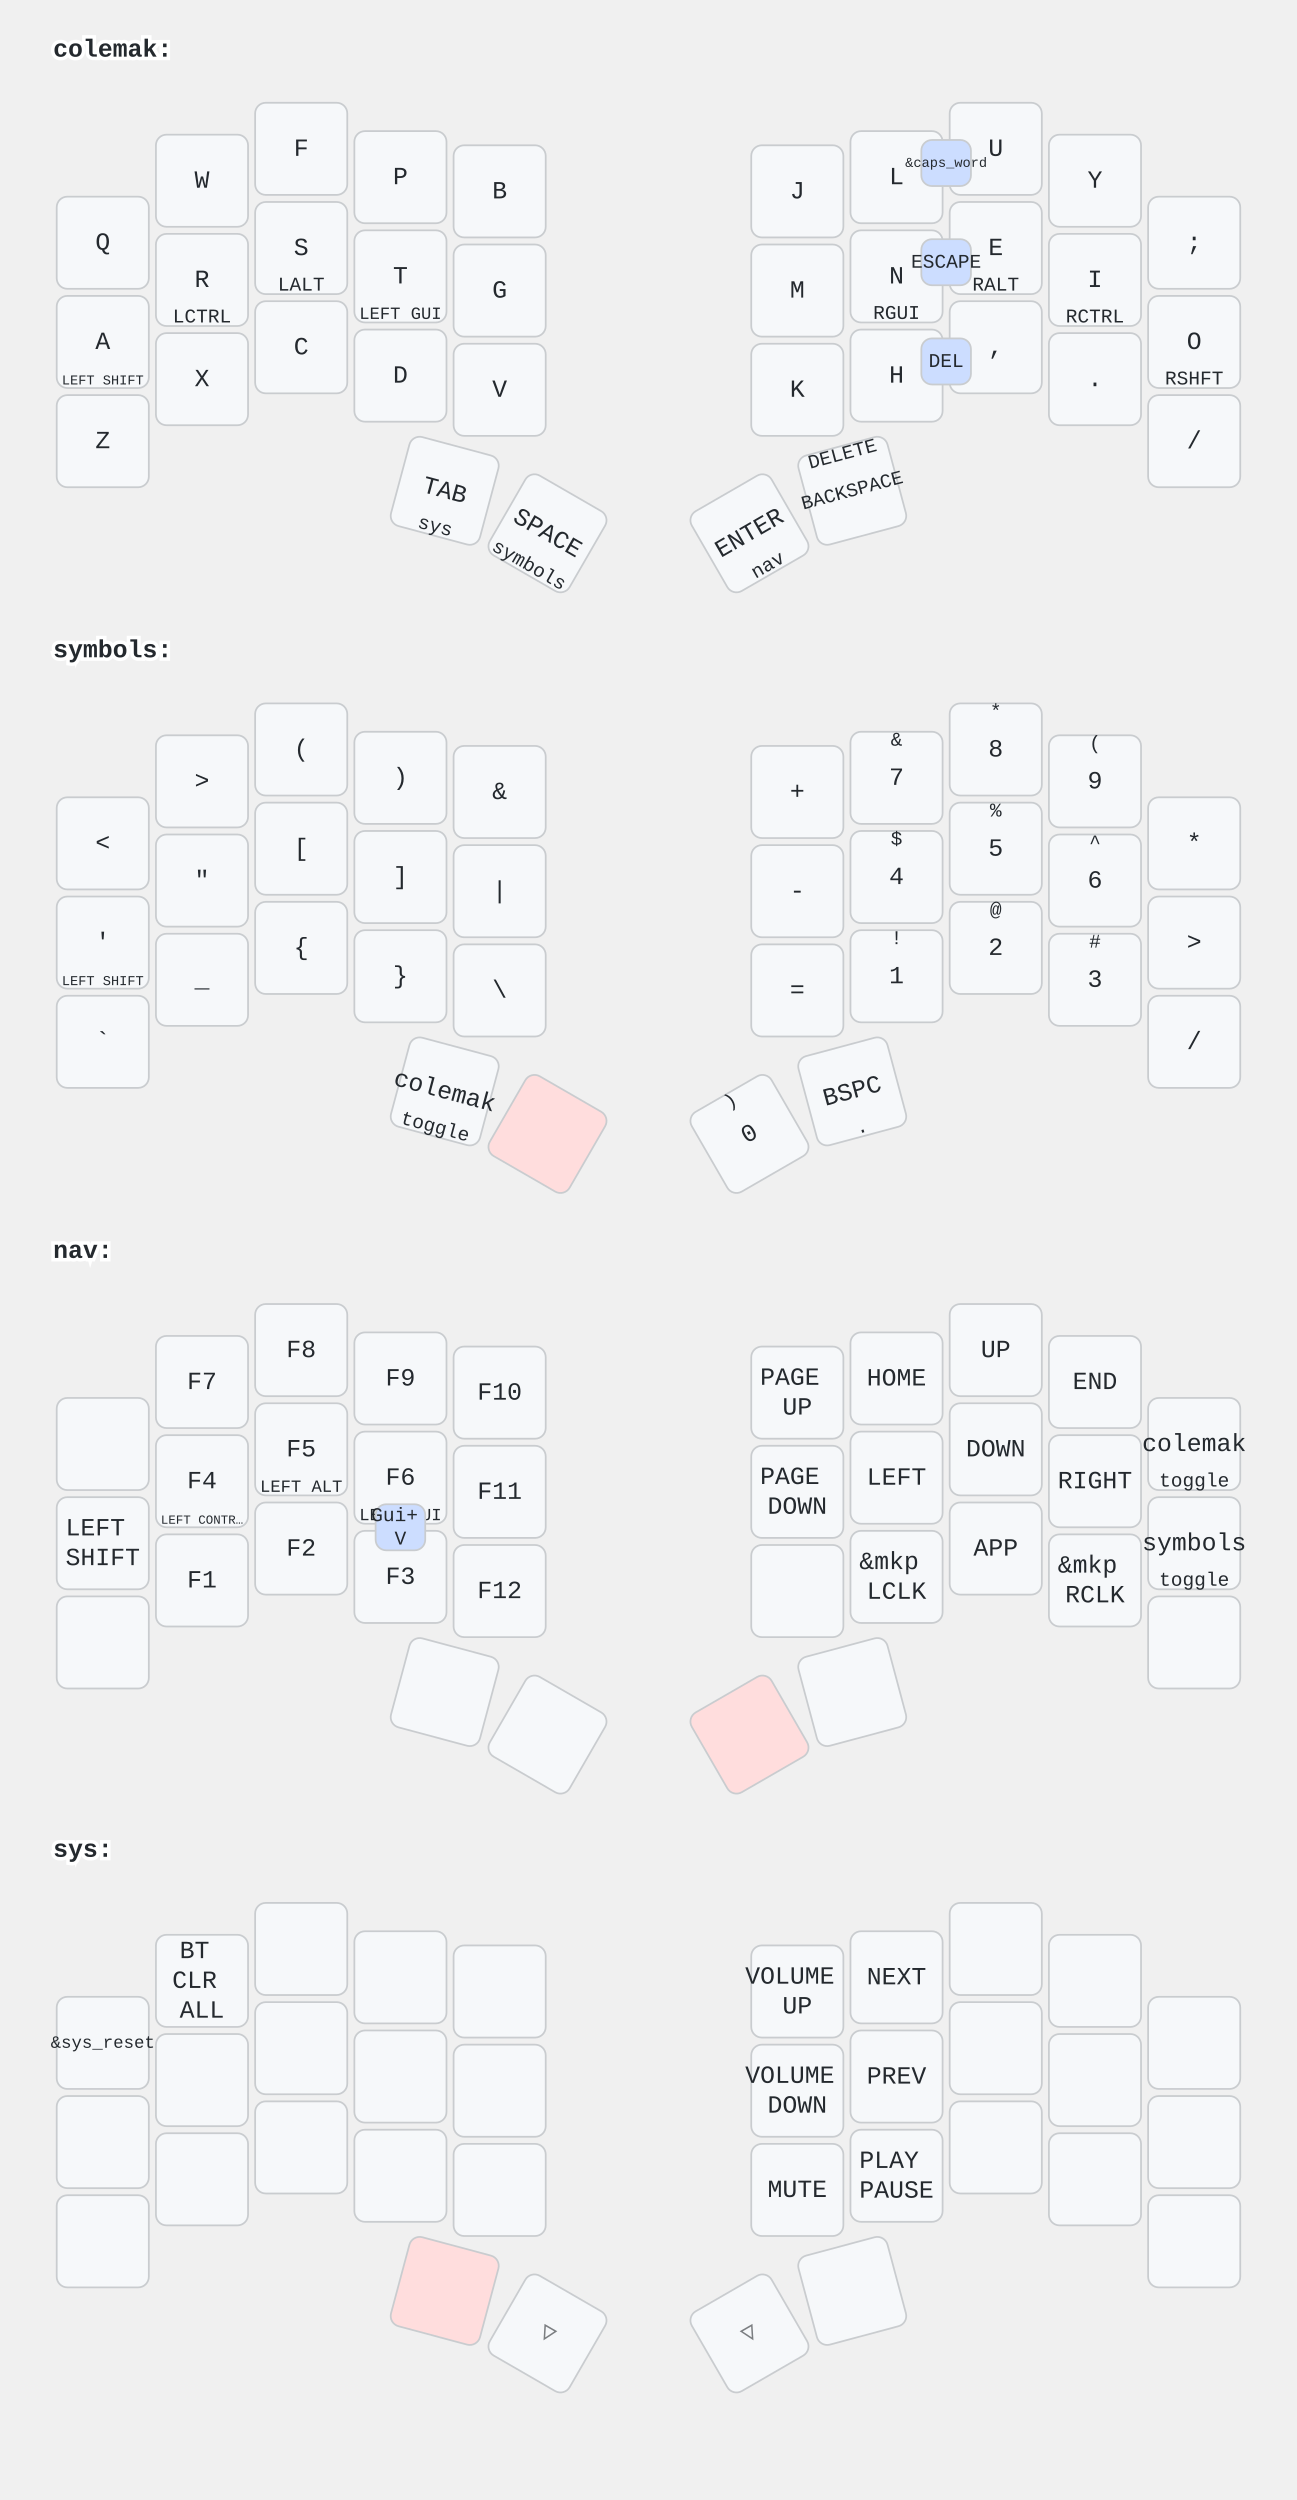
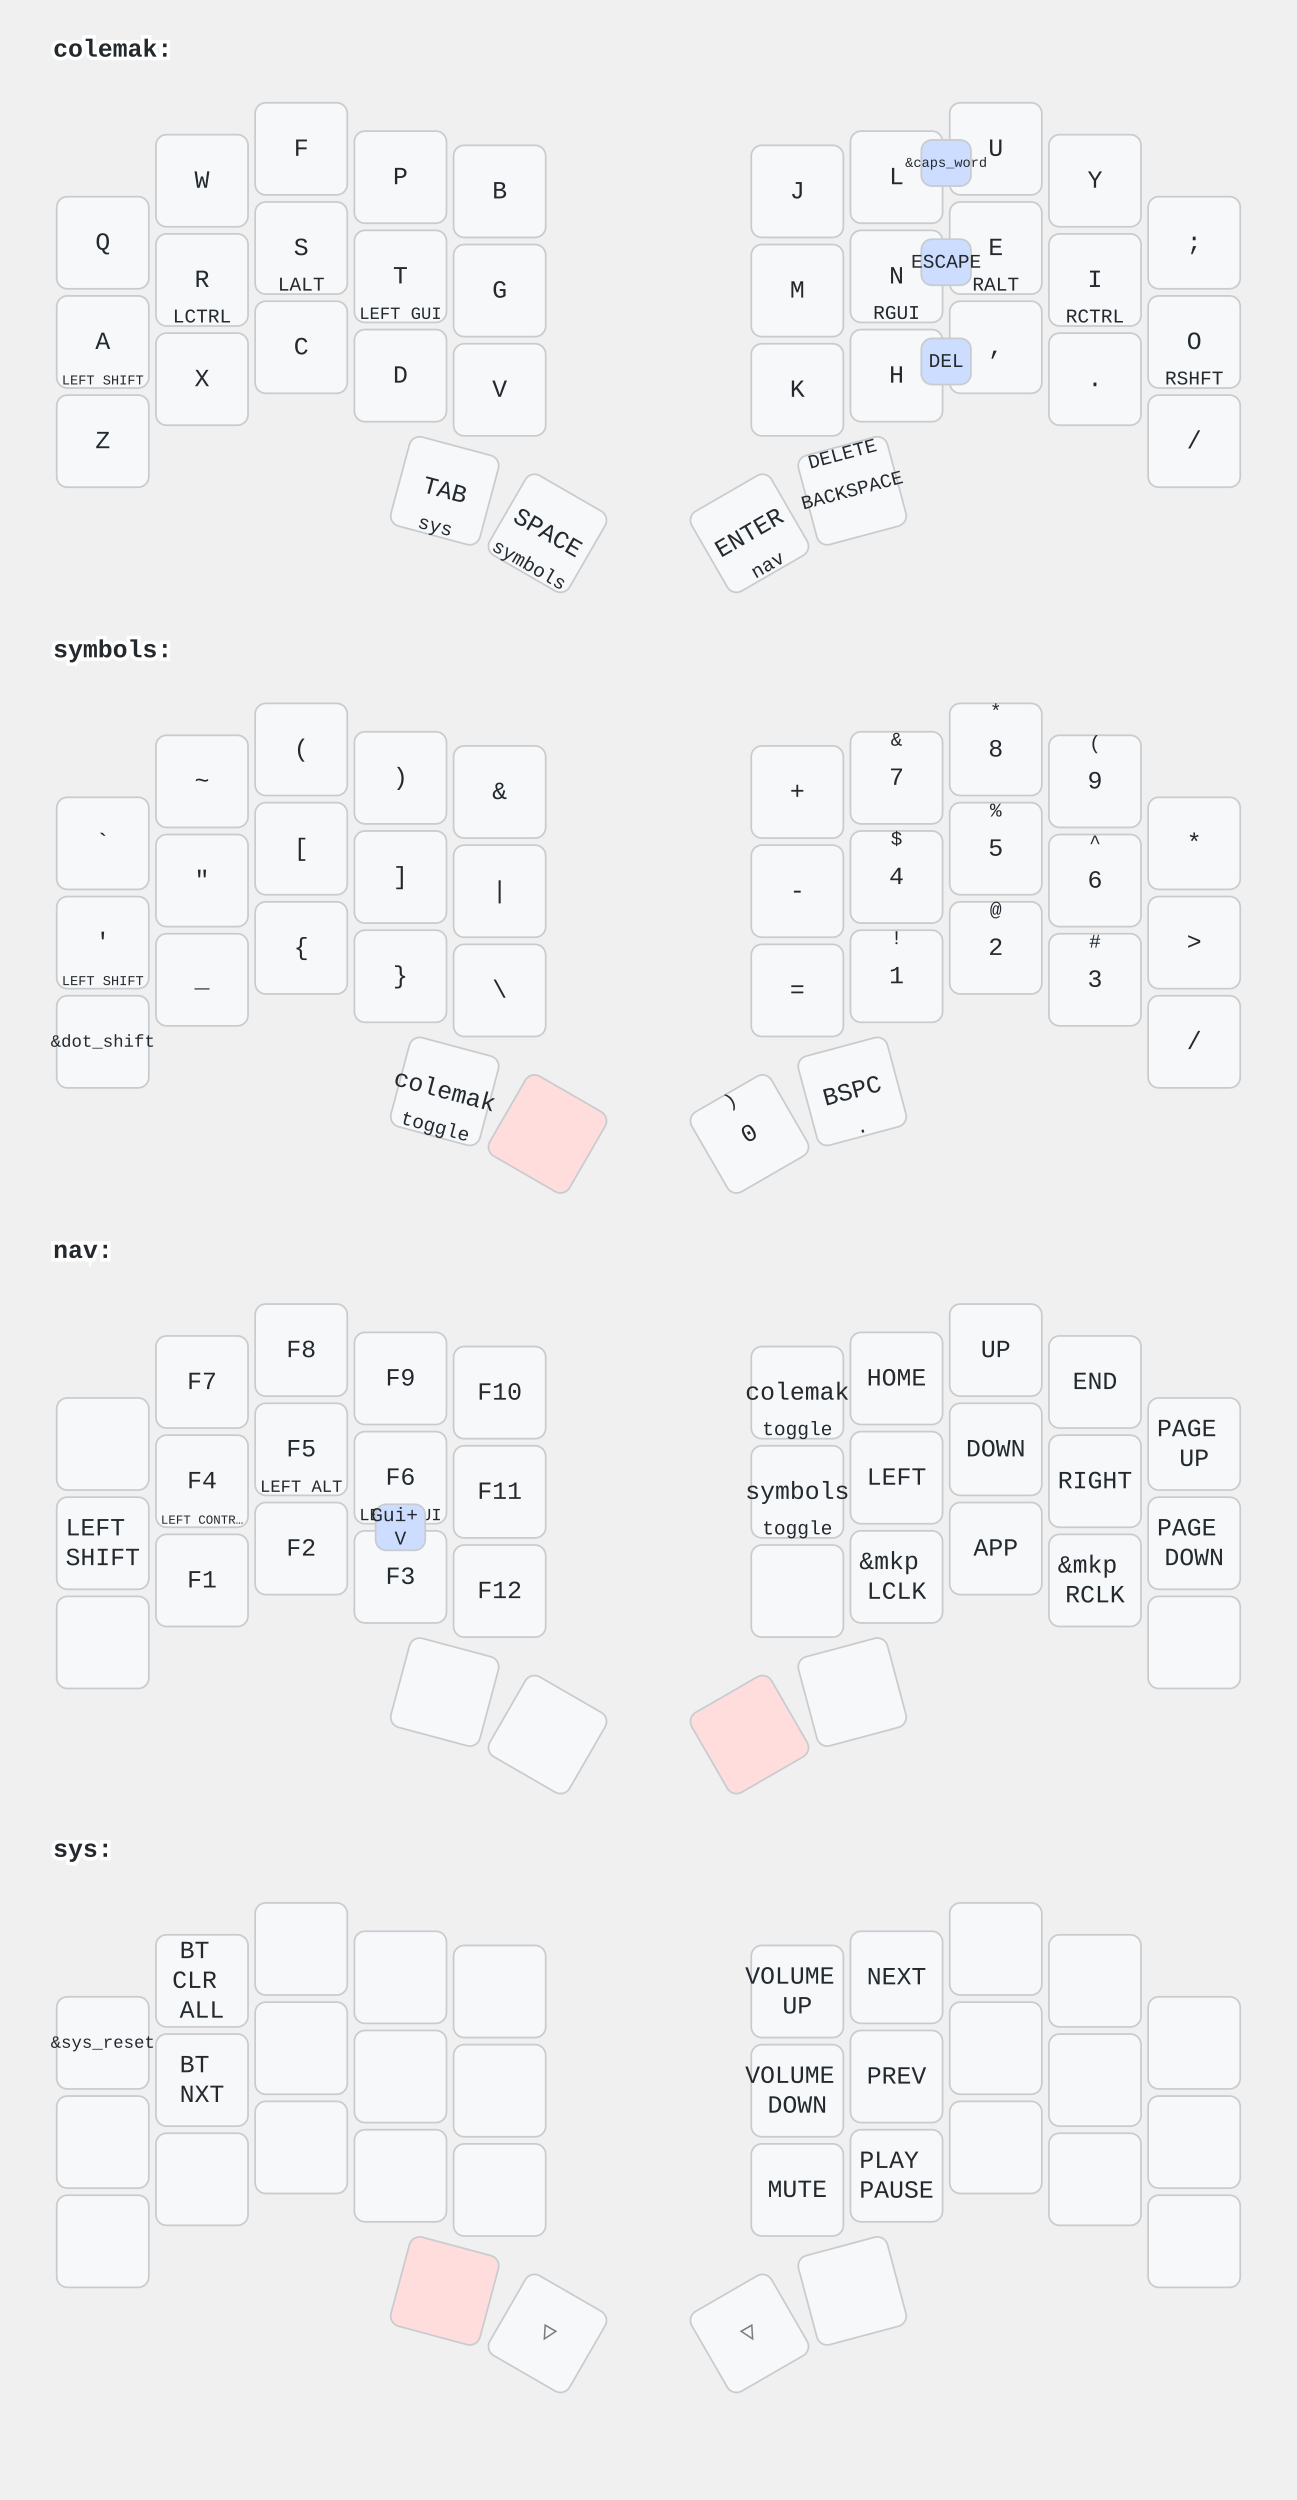
<svg xmlns="http://www.w3.org/2000/svg" width="732" height="1411" viewBox="0 0 732 1411" class="keymap">
  <style>/* inherit to force styles through use tags */
svg path {
    fill: inherit;
}

/* font and background color specifications */
svg.keymap {
    font-family: SFMono-Regular,Consolas,Liberation Mono,Menlo,monospace;
    font-size: 14px;
    font-kerning: normal;
    text-rendering: optimizeLegibility;
    fill: #24292e;
}

/* default key styling */
rect.key {
    fill: #f6f8fa;
}

rect.key, rect.combo {
    stroke: #c9cccf;
    stroke-width: 1;
}

/* default key side styling, only used is draw_key_sides is set */
rect.side {
    filter: brightness(90%);
}

/* color accent for combo boxes */
rect.combo, rect.combo-separate {
    fill: #cdf;
}

/* color accent for held keys */
rect.held, rect.combo.held {
    fill: #fdd;
}

/* color accent for ghost (optional) keys */
rect.ghost, rect.combo.ghost {
    stroke-dasharray: 4, 4;
    stroke-width: 2;
}

text {
    text-anchor: middle;
    dominant-baseline: middle;
}

/* styling for layer labels */
text.label {
    font-weight: bold;
    text-anchor: start;
    stroke: white;
    stroke-width: 4;
    paint-order: stroke;
}

/* styling for optional footer */
text.footer {
    text-anchor: end;
    dominant-baseline: auto;
    stroke: white;
    stroke-width: 4;
    paint-order: stroke;
}

/* styling for combo tap, and key hold/shifted label text */
text.combo, text.hold, text.shifted {
    font-size: 11px;
}

text.hold {
    text-anchor: middle;
    dominant-baseline: auto;
}

text.shifted {
    text-anchor: middle;
    dominant-baseline: hanging;
}

/* styling for hold/shifted label text in combo box */
text.combo.hold, text.combo.shifted {
    font-size: 8px;
}

/* lighter symbol for transparent keys */
text.trans {
    fill: #7b7e81;
}

/* styling for combo dendrons */
path.combo {
    stroke-width: 1;
    stroke: gray;
    fill: none;
}

/* Start Tabler Icons Cleanup */
/* cannot use height/width with glyphs */
.icon-tabler &gt; path {
    fill: inherit;
    stroke: inherit;
    stroke-width: 2;
}
/* hide tabler's default box */
.icon-tabler &gt; path[stroke="none"][fill="none"] {
    visibility: hidden;
}
/* End Tabler Icons Cleanup */

@media (prefers-color-scheme: dark) {
svg.keymap { fill: #d1d6db; }
rect.key { fill: #3f4750; }
rect.key, rect.combo { stroke: #60666c; }
rect.combo, rect.combo-separate { fill: #1f3d7a; }
rect.held, rect.combo.held { fill: #854747; }
text.label, text.footer { stroke: black; }
text.trans { fill: #7e8184; }
path.combo { stroke: #7f7f7f; }

}</style>
  <g transform="translate(30, 0)" class="layer-colemak">
    <text x="0" y="28" class="label">colemak:</text>
    <g transform="translate(0, 56)">
      <g transform="translate(28, 81)" class="key keypos-0">
        <rect rx="6" ry="6" x="-26" y="-26" width="52" height="52" class="key" />
        <text x="0" y="0" class="key tap">Q</text>
      </g>
      <g transform="translate(84, 46)" class="key keypos-1">
        <rect rx="6" ry="6" x="-26" y="-26" width="52" height="52" class="key" />
        <text x="0" y="0" class="key tap">W</text>
      </g>
      <g transform="translate(140, 28)" class="key keypos-2">
        <rect rx="6" ry="6" x="-26" y="-26" width="52" height="52" class="key" />
        <text x="0" y="0" class="key tap">F</text>
      </g>
      <g transform="translate(196, 44)" class="key keypos-3">
        <rect rx="6" ry="6" x="-26" y="-26" width="52" height="52" class="key" />
        <text x="0" y="0" class="key tap">P</text>
      </g>
      <g transform="translate(252, 52)" class="key keypos-4">
        <rect rx="6" ry="6" x="-26" y="-26" width="52" height="52" class="key" />
        <text x="0" y="0" class="key tap">B</text>
      </g>
      <g transform="translate(420, 52)" class="key keypos-5">
        <rect rx="6" ry="6" x="-26" y="-26" width="52" height="52" class="key" />
        <text x="0" y="0" class="key tap">J</text>
      </g>
      <g transform="translate(476, 44)" class="key keypos-6">
        <rect rx="6" ry="6" x="-26" y="-26" width="52" height="52" class="key" />
        <text x="0" y="0" class="key tap">L</text>
      </g>
      <g transform="translate(532, 28)" class="key keypos-7">
        <rect rx="6" ry="6" x="-26" y="-26" width="52" height="52" class="key" />
        <text x="0" y="0" class="key tap">U</text>
      </g>
      <g transform="translate(588, 46)" class="key keypos-8">
        <rect rx="6" ry="6" x="-26" y="-26" width="52" height="52" class="key" />
        <text x="0" y="0" class="key tap">Y</text>
      </g>
      <g transform="translate(644, 81)" class="key keypos-9">
        <rect rx="6" ry="6" x="-26" y="-26" width="52" height="52" class="key" />
        <text x="0" y="0" class="key tap">;</text>
      </g>
      <g transform="translate(28, 137)" class="key keypos-10">
        <rect rx="6" ry="6" x="-26" y="-26" width="52" height="52" class="key" />
        <text x="0" y="0" class="key tap">A</text>
        <text x="0" y="24" class="key hold">
          <tspan style="font-size: 70%">LEFT SHIFT</tspan>
        </text>
      </g>
      <g transform="translate(84, 102)" class="key keypos-11">
        <rect rx="6" ry="6" x="-26" y="-26" width="52" height="52" class="key" />
        <text x="0" y="0" class="key tap">R</text>
        <text x="0" y="24" class="key hold">LCTRL</text>
      </g>
      <g transform="translate(140, 84)" class="key keypos-12">
        <rect rx="6" ry="6" x="-26" y="-26" width="52" height="52" class="key" />
        <text x="0" y="0" class="key tap">S</text>
        <text x="0" y="24" class="key hold">LALT</text>
      </g>
      <g transform="translate(196, 100)" class="key keypos-13">
        <rect rx="6" ry="6" x="-26" y="-26" width="52" height="52" class="key" />
        <text x="0" y="0" class="key tap">T</text>
        <text x="0" y="24" class="key hold">
          <tspan style="font-size: 88%">LEFT GUI</tspan>
        </text>
      </g>
      <g transform="translate(252, 108)" class="key keypos-14">
        <rect rx="6" ry="6" x="-26" y="-26" width="52" height="52" class="key" />
        <text x="0" y="0" class="key tap">G</text>
      </g>
      <g transform="translate(420, 108)" class="key keypos-15">
        <rect rx="6" ry="6" x="-26" y="-26" width="52" height="52" class="key" />
        <text x="0" y="0" class="key tap">M</text>
      </g>
      <g transform="translate(476, 100)" class="key keypos-16">
        <rect rx="6" ry="6" x="-26" y="-26" width="52" height="52" class="key" />
        <text x="0" y="0" class="key tap">N</text>
        <text x="0" y="24" class="key hold">RGUI</text>
      </g>
      <g transform="translate(532, 84)" class="key keypos-17">
        <rect rx="6" ry="6" x="-26" y="-26" width="52" height="52" class="key" />
        <text x="0" y="0" class="key tap">E</text>
        <text x="0" y="24" class="key hold">RALT</text>
      </g>
      <g transform="translate(588, 102)" class="key keypos-18">
        <rect rx="6" ry="6" x="-26" y="-26" width="52" height="52" class="key" />
        <text x="0" y="0" class="key tap">I</text>
        <text x="0" y="24" class="key hold">RCTRL</text>
      </g>
      <g transform="translate(644, 137)" class="key keypos-19">
        <rect rx="6" ry="6" x="-26" y="-26" width="52" height="52" class="key" />
        <text x="0" y="0" class="key tap">O</text>
        <text x="0" y="24" class="key hold">RSHFT</text>
      </g>
      <g transform="translate(28, 193)" class="key keypos-20">
        <rect rx="6" ry="6" x="-26" y="-26" width="52" height="52" class="key" />
        <text x="0" y="0" class="key tap">Z</text>
      </g>
      <g transform="translate(84, 158)" class="key keypos-21">
        <rect rx="6" ry="6" x="-26" y="-26" width="52" height="52" class="key" />
        <text x="0" y="0" class="key tap">X</text>
      </g>
      <g transform="translate(140, 140)" class="key keypos-22">
        <rect rx="6" ry="6" x="-26" y="-26" width="52" height="52" class="key" />
        <text x="0" y="0" class="key tap">C</text>
      </g>
      <g transform="translate(196, 156)" class="key keypos-23">
        <rect rx="6" ry="6" x="-26" y="-26" width="52" height="52" class="key" />
        <text x="0" y="0" class="key tap">D</text>
      </g>
      <g transform="translate(252, 164)" class="key keypos-24">
        <rect rx="6" ry="6" x="-26" y="-26" width="52" height="52" class="key" />
        <text x="0" y="0" class="key tap">V</text>
      </g>
      <g transform="translate(420, 164)" class="key keypos-25">
        <rect rx="6" ry="6" x="-26" y="-26" width="52" height="52" class="key" />
        <text x="0" y="0" class="key tap">K</text>
      </g>
      <g transform="translate(476, 156)" class="key keypos-26">
        <rect rx="6" ry="6" x="-26" y="-26" width="52" height="52" class="key" />
        <text x="0" y="0" class="key tap">H</text>
      </g>
      <g transform="translate(532, 140)" class="key keypos-27">
        <rect rx="6" ry="6" x="-26" y="-26" width="52" height="52" class="key" />
        <text x="0" y="0" class="key tap">,</text>
      </g>
      <g transform="translate(588, 158)" class="key keypos-28">
        <rect rx="6" ry="6" x="-26" y="-26" width="52" height="52" class="key" />
        <text x="0" y="0" class="key tap">.</text>
      </g>
      <g transform="translate(644, 193)" class="key keypos-29">
        <rect rx="6" ry="6" x="-26" y="-26" width="52" height="52" class="key" />
        <text x="0" y="0" class="key tap">/</text>
      </g>
      <g transform="translate(221, 221) rotate(15.0)" class="key keypos-30">
        <rect rx="6" ry="6" x="-26" y="-26" width="52" height="52" class="key" />
        <text x="0" y="0" class="key tap">TAB</text>
        <text x="0" y="24" class="key hold">sys</text>
      </g>
      <g transform="translate(279, 245) rotate(30.0)" class="key keypos-31">
        <rect rx="6" ry="6" x="-26" y="-26" width="52" height="52" class="key" />
        <text x="0" y="0" class="key tap">SPACE</text>
        <text x="0" y="24" class="key hold">symbols</text>
      </g>
      <g transform="translate(393, 245) rotate(-30.0)" class="key keypos-32">
        <rect rx="6" ry="6" x="-26" y="-26" width="52" height="52" class="key" />
        <text x="0" y="0" class="key tap">ENTER</text>
        <text x="0" y="24" class="key hold">nav</text>
      </g>
      <g transform="translate(451, 221) rotate(-15.0)" class="key keypos-33">
        <rect rx="6" ry="6" x="-26" y="-26" width="52" height="52" class="key" />
        <text x="0" y="0" class="key tap">
          <tspan style="font-size: 78%">BACKSPACE</tspan>
        </text>
        <text x="0" y="-24" class="key shifted">DELETE</text>
      </g>
      <g class="combo combopos-0">
        <rect rx="6" ry="6" x="490" y="23" width="28" height="26" class="combo" />
        <text x="504" y="36" class="combo tap">
          <tspan style="font-size: 70%">&amp;caps_word</tspan>
        </text>
      </g>
      <g class="combo combopos-1">
        <rect rx="6" ry="6" x="490" y="79" width="28" height="26" class="combo" />
        <text x="504" y="92" class="combo tap">ESCAPE</text>
      </g>
      <g class="combo combopos-2">
        <rect rx="6" ry="6" x="490" y="135" width="28" height="26" class="combo" />
        <text x="504" y="148" class="combo tap">DEL</text>
      </g>
    </g>
  </g>
  <g transform="translate(30, 339)" class="layer-symbols">
    <text x="0" y="28" class="label">symbols:</text>
    <g transform="translate(0, 56)">
      <g transform="translate(28, 81)" class="key keypos-0">
        <rect rx="6" ry="6" x="-26" y="-26" width="52" height="52" class="key" />
-         <text x="0" y="0" class="key tap">&lt;</text>
+         <text x="0" y="0" class="key tap">`</text>
      </g>
      <g transform="translate(84, 46)" class="key keypos-1">
        <rect rx="6" ry="6" x="-26" y="-26" width="52" height="52" class="key" />
-         <text x="0" y="0" class="key tap">&gt;</text>
+         <text x="0" y="0" class="key tap">~</text>
      </g>
      <g transform="translate(140, 28)" class="key keypos-2">
        <rect rx="6" ry="6" x="-26" y="-26" width="52" height="52" class="key" />
        <text x="0" y="0" class="key tap">(</text>
      </g>
      <g transform="translate(196, 44)" class="key keypos-3">
        <rect rx="6" ry="6" x="-26" y="-26" width="52" height="52" class="key" />
        <text x="0" y="0" class="key tap">)</text>
      </g>
      <g transform="translate(252, 52)" class="key keypos-4">
        <rect rx="6" ry="6" x="-26" y="-26" width="52" height="52" class="key" />
        <text x="0" y="0" class="key tap">&amp;</text>
      </g>
      <g transform="translate(420, 52)" class="key keypos-5">
        <rect rx="6" ry="6" x="-26" y="-26" width="52" height="52" class="key" />
        <text x="0" y="0" class="key tap">+</text>
      </g>
      <g transform="translate(476, 44)" class="key keypos-6">
        <rect rx="6" ry="6" x="-26" y="-26" width="52" height="52" class="key" />
        <text x="0" y="0" class="key tap">7</text>
        <text x="0" y="-24" class="key shifted">&amp;</text>
      </g>
      <g transform="translate(532, 28)" class="key keypos-7">
        <rect rx="6" ry="6" x="-26" y="-26" width="52" height="52" class="key" />
        <text x="0" y="0" class="key tap">8</text>
        <text x="0" y="-24" class="key shifted">*</text>
      </g>
      <g transform="translate(588, 46)" class="key keypos-8">
        <rect rx="6" ry="6" x="-26" y="-26" width="52" height="52" class="key" />
        <text x="0" y="0" class="key tap">9</text>
        <text x="0" y="-24" class="key shifted">(</text>
      </g>
      <g transform="translate(644, 81)" class="key keypos-9">
        <rect rx="6" ry="6" x="-26" y="-26" width="52" height="52" class="key" />
        <text x="0" y="0" class="key tap">*</text>
      </g>
      <g transform="translate(28, 137)" class="key keypos-10">
        <rect rx="6" ry="6" x="-26" y="-26" width="52" height="52" class="key" />
        <text x="0" y="0" class="key tap">'</text>
        <text x="0" y="24" class="key hold">
          <tspan style="font-size: 70%">LEFT SHIFT</tspan>
        </text>
      </g>
      <g transform="translate(84, 102)" class="key keypos-11">
        <rect rx="6" ry="6" x="-26" y="-26" width="52" height="52" class="key" />
        <text x="0" y="0" class="key tap">"</text>
      </g>
      <g transform="translate(140, 84)" class="key keypos-12">
        <rect rx="6" ry="6" x="-26" y="-26" width="52" height="52" class="key" />
        <text x="0" y="0" class="key tap">[</text>
      </g>
      <g transform="translate(196, 100)" class="key keypos-13">
        <rect rx="6" ry="6" x="-26" y="-26" width="52" height="52" class="key" />
        <text x="0" y="0" class="key tap">]</text>
      </g>
      <g transform="translate(252, 108)" class="key keypos-14">
        <rect rx="6" ry="6" x="-26" y="-26" width="52" height="52" class="key" />
        <text x="0" y="0" class="key tap">|</text>
      </g>
      <g transform="translate(420, 108)" class="key keypos-15">
        <rect rx="6" ry="6" x="-26" y="-26" width="52" height="52" class="key" />
        <text x="0" y="0" class="key tap">-</text>
      </g>
      <g transform="translate(476, 100)" class="key keypos-16">
        <rect rx="6" ry="6" x="-26" y="-26" width="52" height="52" class="key" />
        <text x="0" y="0" class="key tap">4</text>
        <text x="0" y="-24" class="key shifted">$</text>
      </g>
      <g transform="translate(532, 84)" class="key keypos-17">
        <rect rx="6" ry="6" x="-26" y="-26" width="52" height="52" class="key" />
        <text x="0" y="0" class="key tap">5</text>
        <text x="0" y="-24" class="key shifted">%</text>
      </g>
      <g transform="translate(588, 102)" class="key keypos-18">
        <rect rx="6" ry="6" x="-26" y="-26" width="52" height="52" class="key" />
        <text x="0" y="0" class="key tap">6</text>
        <text x="0" y="-24" class="key shifted">^</text>
      </g>
      <g transform="translate(644, 137)" class="key keypos-19">
        <rect rx="6" ry="6" x="-26" y="-26" width="52" height="52" class="key" />
        <text x="0" y="0" class="key tap">&gt;</text>
      </g>
      <g transform="translate(28, 193)" class="key keypos-20">
        <rect rx="6" ry="6" x="-26" y="-26" width="52" height="52" class="key" />
-         <text x="0" y="0" class="key tap">`</text>
+         <text x="0" y="0" class="key tap">
+           <tspan style="font-size: 70%">&amp;dot_shift</tspan>
+         </text>
      </g>
      <g transform="translate(84, 158)" class="key keypos-21">
        <rect rx="6" ry="6" x="-26" y="-26" width="52" height="52" class="key" />
        <text x="0" y="0" class="key tap">_</text>
      </g>
      <g transform="translate(140, 140)" class="key keypos-22">
        <rect rx="6" ry="6" x="-26" y="-26" width="52" height="52" class="key" />
        <text x="0" y="0" class="key tap">{</text>
      </g>
      <g transform="translate(196, 156)" class="key keypos-23">
        <rect rx="6" ry="6" x="-26" y="-26" width="52" height="52" class="key" />
        <text x="0" y="0" class="key tap">}</text>
      </g>
      <g transform="translate(252, 164)" class="key keypos-24">
        <rect rx="6" ry="6" x="-26" y="-26" width="52" height="52" class="key" />
        <text x="0" y="0" class="key tap">\</text>
      </g>
      <g transform="translate(420, 164)" class="key keypos-25">
        <rect rx="6" ry="6" x="-26" y="-26" width="52" height="52" class="key" />
        <text x="0" y="0" class="key tap">=</text>
      </g>
      <g transform="translate(476, 156)" class="key keypos-26">
        <rect rx="6" ry="6" x="-26" y="-26" width="52" height="52" class="key" />
        <text x="0" y="0" class="key tap">1</text>
        <text x="0" y="-24" class="key shifted">!</text>
      </g>
      <g transform="translate(532, 140)" class="key keypos-27">
        <rect rx="6" ry="6" x="-26" y="-26" width="52" height="52" class="key" />
        <text x="0" y="0" class="key tap">2</text>
        <text x="0" y="-24" class="key shifted">@</text>
      </g>
      <g transform="translate(588, 158)" class="key keypos-28">
        <rect rx="6" ry="6" x="-26" y="-26" width="52" height="52" class="key" />
        <text x="0" y="0" class="key tap">3</text>
        <text x="0" y="-24" class="key shifted">#</text>
      </g>
      <g transform="translate(644, 193)" class="key keypos-29">
        <rect rx="6" ry="6" x="-26" y="-26" width="52" height="52" class="key" />
        <text x="0" y="0" class="key tap">/</text>
      </g>
      <g transform="translate(221, 221) rotate(15.0)" class="key keypos-30">
        <rect rx="6" ry="6" x="-26" y="-26" width="52" height="52" class="key" />
        <text x="0" y="0" class="key tap">colemak</text>
        <text x="0" y="24" class="key hold">toggle</text>
      </g>
      <g transform="translate(279, 245) rotate(30.0)" class="key held keypos-31">
        <rect rx="6" ry="6" x="-26" y="-26" width="52" height="52" class="key held" />
      </g>
      <g transform="translate(393, 245) rotate(-30.0)" class="key keypos-32">
        <rect rx="6" ry="6" x="-26" y="-26" width="52" height="52" class="key" />
        <text x="0" y="0" class="key tap">0</text>
        <text x="0" y="-24" class="key shifted">)</text>
      </g>
      <g transform="translate(451, 221) rotate(-15.0)" class="key keypos-33">
        <rect rx="6" ry="6" x="-26" y="-26" width="52" height="52" class="key" />
        <text x="0" y="0" class="key tap">BSPC</text>
        <text x="0" y="24" class="key hold">.</text>
      </g>
    </g>
  </g>
  <g transform="translate(30, 678)" class="layer-nav">
    <text x="0" y="28" class="label">nav:</text>
    <g transform="translate(0, 56)">
      <g transform="translate(28, 81)" class="key keypos-0">
        <rect rx="6" ry="6" x="-26" y="-26" width="52" height="52" class="key" />
      </g>
      <g transform="translate(84, 46)" class="key keypos-1">
        <rect rx="6" ry="6" x="-26" y="-26" width="52" height="52" class="key" />
        <text x="0" y="0" class="key tap">F7</text>
      </g>
      <g transform="translate(140, 28)" class="key keypos-2">
        <rect rx="6" ry="6" x="-26" y="-26" width="52" height="52" class="key" />
        <text x="0" y="0" class="key tap">F8</text>
      </g>
      <g transform="translate(196, 44)" class="key keypos-3">
        <rect rx="6" ry="6" x="-26" y="-26" width="52" height="52" class="key" />
        <text x="0" y="0" class="key tap">F9</text>
      </g>
      <g transform="translate(252, 52)" class="key keypos-4">
        <rect rx="6" ry="6" x="-26" y="-26" width="52" height="52" class="key" />
        <text x="0" y="0" class="key tap">F10</text>
      </g>
      <g transform="translate(420, 52)" class="key keypos-5">
        <rect rx="6" ry="6" x="-26" y="-26" width="52" height="52" class="key" />
+         <text x="0" y="0" class="key tap">colemak</text>
+         <text x="0" y="24" class="key hold">toggle</text>
+       </g>
+       <g transform="translate(476, 44)" class="key keypos-6">
+         <rect rx="6" ry="6" x="-26" y="-26" width="52" height="52" class="key" />
+         <text x="0" y="0" class="key tap">HOME</text>
+       </g>
+       <g transform="translate(532, 28)" class="key keypos-7">
+         <rect rx="6" ry="6" x="-26" y="-26" width="52" height="52" class="key" />
+         <text x="0" y="0" class="key tap">UP</text>
+       </g>
+       <g transform="translate(588, 46)" class="key keypos-8">
+         <rect rx="6" ry="6" x="-26" y="-26" width="52" height="52" class="key" />
+         <text x="0" y="0" class="key tap">END</text>
+       </g>
+       <g transform="translate(644, 81)" class="key keypos-9">
+         <rect rx="6" ry="6" x="-26" y="-26" width="52" height="52" class="key" />
        <text x="0" y="0" class="key tap">
          <tspan x="0" dy="-0.6em">PAGE</tspan>
          <tspan x="0" dy="1.2em">UP</tspan>
        </text>
-       </g>
-       <g transform="translate(476, 44)" class="key keypos-6">
-         <rect rx="6" ry="6" x="-26" y="-26" width="52" height="52" class="key" />
-         <text x="0" y="0" class="key tap">HOME</text>
-       </g>
-       <g transform="translate(532, 28)" class="key keypos-7">
-         <rect rx="6" ry="6" x="-26" y="-26" width="52" height="52" class="key" />
-         <text x="0" y="0" class="key tap">UP</text>
-       </g>
-       <g transform="translate(588, 46)" class="key keypos-8">
-         <rect rx="6" ry="6" x="-26" y="-26" width="52" height="52" class="key" />
-         <text x="0" y="0" class="key tap">END</text>
-       </g>
-       <g transform="translate(644, 81)" class="key keypos-9">
-         <rect rx="6" ry="6" x="-26" y="-26" width="52" height="52" class="key" />
-         <text x="0" y="0" class="key tap">colemak</text>
-         <text x="0" y="24" class="key hold">toggle</text>
      </g>
      <g transform="translate(28, 137)" class="key keypos-10">
        <rect rx="6" ry="6" x="-26" y="-26" width="52" height="52" class="key" />
        <text x="0" y="0" class="key tap">
          <tspan x="0" dy="-0.6em">LEFT</tspan>
          <tspan x="0" dy="1.2em">SHIFT</tspan>
        </text>
      </g>
      <g transform="translate(84, 102)" class="key keypos-11">
        <rect rx="6" ry="6" x="-26" y="-26" width="52" height="52" class="key" />
        <text x="0" y="0" class="key tap">F4</text>
        <text x="0" y="24" class="key hold">
          <tspan style="font-size: 64%">LEFT CONTR…</tspan>
        </text>
      </g>
      <g transform="translate(140, 84)" class="key keypos-12">
        <rect rx="6" ry="6" x="-26" y="-26" width="52" height="52" class="key" />
        <text x="0" y="0" class="key tap">F5</text>
        <text x="0" y="24" class="key hold">
          <tspan style="font-size: 88%">LEFT ALT</tspan>
        </text>
      </g>
      <g transform="translate(196, 100)" class="key keypos-13">
        <rect rx="6" ry="6" x="-26" y="-26" width="52" height="52" class="key" />
        <text x="0" y="0" class="key tap">F6</text>
        <text x="0" y="24" class="key hold">
          <tspan style="font-size: 88%">LEFT GUI</tspan>
        </text>
      </g>
      <g transform="translate(252, 108)" class="key keypos-14">
        <rect rx="6" ry="6" x="-26" y="-26" width="52" height="52" class="key" />
        <text x="0" y="0" class="key tap">F11</text>
      </g>
      <g transform="translate(420, 108)" class="key keypos-15">
        <rect rx="6" ry="6" x="-26" y="-26" width="52" height="52" class="key" />
+         <text x="0" y="0" class="key tap">symbols</text>
+         <text x="0" y="24" class="key hold">toggle</text>
+       </g>
+       <g transform="translate(476, 100)" class="key keypos-16">
+         <rect rx="6" ry="6" x="-26" y="-26" width="52" height="52" class="key" />
+         <text x="0" y="0" class="key tap">LEFT</text>
+       </g>
+       <g transform="translate(532, 84)" class="key keypos-17">
+         <rect rx="6" ry="6" x="-26" y="-26" width="52" height="52" class="key" />
+         <text x="0" y="0" class="key tap">DOWN</text>
+       </g>
+       <g transform="translate(588, 102)" class="key keypos-18">
+         <rect rx="6" ry="6" x="-26" y="-26" width="52" height="52" class="key" />
+         <text x="0" y="0" class="key tap">RIGHT</text>
+       </g>
+       <g transform="translate(644, 137)" class="key keypos-19">
+         <rect rx="6" ry="6" x="-26" y="-26" width="52" height="52" class="key" />
        <text x="0" y="0" class="key tap">
          <tspan x="0" dy="-0.6em">PAGE</tspan>
          <tspan x="0" dy="1.2em">DOWN</tspan>
        </text>
-       </g>
-       <g transform="translate(476, 100)" class="key keypos-16">
-         <rect rx="6" ry="6" x="-26" y="-26" width="52" height="52" class="key" />
-         <text x="0" y="0" class="key tap">LEFT</text>
-       </g>
-       <g transform="translate(532, 84)" class="key keypos-17">
-         <rect rx="6" ry="6" x="-26" y="-26" width="52" height="52" class="key" />
-         <text x="0" y="0" class="key tap">DOWN</text>
-       </g>
-       <g transform="translate(588, 102)" class="key keypos-18">
-         <rect rx="6" ry="6" x="-26" y="-26" width="52" height="52" class="key" />
-         <text x="0" y="0" class="key tap">RIGHT</text>
-       </g>
-       <g transform="translate(644, 137)" class="key keypos-19">
-         <rect rx="6" ry="6" x="-26" y="-26" width="52" height="52" class="key" />
-         <text x="0" y="0" class="key tap">symbols</text>
-         <text x="0" y="24" class="key hold">toggle</text>
      </g>
      <g transform="translate(28, 193)" class="key keypos-20">
        <rect rx="6" ry="6" x="-26" y="-26" width="52" height="52" class="key" />
      </g>
      <g transform="translate(84, 158)" class="key keypos-21">
        <rect rx="6" ry="6" x="-26" y="-26" width="52" height="52" class="key" />
        <text x="0" y="0" class="key tap">F1</text>
      </g>
      <g transform="translate(140, 140)" class="key keypos-22">
        <rect rx="6" ry="6" x="-26" y="-26" width="52" height="52" class="key" />
        <text x="0" y="0" class="key tap">F2</text>
      </g>
      <g transform="translate(196, 156)" class="key keypos-23">
        <rect rx="6" ry="6" x="-26" y="-26" width="52" height="52" class="key" />
        <text x="0" y="0" class="key tap">F3</text>
      </g>
      <g transform="translate(252, 164)" class="key keypos-24">
        <rect rx="6" ry="6" x="-26" y="-26" width="52" height="52" class="key" />
        <text x="0" y="0" class="key tap">F12</text>
      </g>
      <g transform="translate(420, 164)" class="key keypos-25">
        <rect rx="6" ry="6" x="-26" y="-26" width="52" height="52" class="key" />
      </g>
      <g transform="translate(476, 156)" class="key keypos-26">
        <rect rx="6" ry="6" x="-26" y="-26" width="52" height="52" class="key" />
        <text x="0" y="0" class="key tap">
          <tspan x="0" dy="-0.6em">&amp;mkp</tspan>
          <tspan x="0" dy="1.2em">LCLK</tspan>
        </text>
      </g>
      <g transform="translate(532, 140)" class="key keypos-27">
        <rect rx="6" ry="6" x="-26" y="-26" width="52" height="52" class="key" />
        <text x="0" y="0" class="key tap">APP</text>
      </g>
      <g transform="translate(588, 158)" class="key keypos-28">
        <rect rx="6" ry="6" x="-26" y="-26" width="52" height="52" class="key" />
        <text x="0" y="0" class="key tap">
          <tspan x="0" dy="-0.6em">&amp;mkp</tspan>
          <tspan x="0" dy="1.2em">RCLK</tspan>
        </text>
      </g>
      <g transform="translate(644, 193)" class="key keypos-29">
        <rect rx="6" ry="6" x="-26" y="-26" width="52" height="52" class="key" />
      </g>
      <g transform="translate(221, 221) rotate(15.0)" class="key keypos-30">
        <rect rx="6" ry="6" x="-26" y="-26" width="52" height="52" class="key" />
      </g>
      <g transform="translate(279, 245) rotate(30.0)" class="key keypos-31">
        <rect rx="6" ry="6" x="-26" y="-26" width="52" height="52" class="key" />
      </g>
      <g transform="translate(393, 245) rotate(-30.0)" class="key held keypos-32">
        <rect rx="6" ry="6" x="-26" y="-26" width="52" height="52" class="key held" />
      </g>
      <g transform="translate(451, 221) rotate(-15.0)" class="key keypos-33">
        <rect rx="6" ry="6" x="-26" y="-26" width="52" height="52" class="key" />
      </g>
      <g class="combo combopos-0">
        <rect rx="6" ry="6" x="182" y="115" width="28" height="26" class="combo" />
        <text x="196" y="128" class="combo tap">
          <tspan x="196" dy="-0.6em">Gui+</tspan>
          <tspan x="196" dy="1.2em">V</tspan>
        </text>
      </g>
    </g>
  </g>
  <g transform="translate(30, 1016)" class="layer-sys">
    <text x="0" y="28" class="label">sys:</text>
    <g transform="translate(0, 56)">
      <g transform="translate(28, 81)" class="key keypos-0">
        <rect rx="6" ry="6" x="-26" y="-26" width="52" height="52" class="key" />
        <text x="0" y="0" class="key tap">
          <tspan style="font-size: 70%">&amp;sys_reset</tspan>
        </text>
      </g>
      <g transform="translate(84, 46)" class="key keypos-1">
        <rect rx="6" ry="6" x="-26" y="-26" width="52" height="52" class="key" />
        <text x="0" y="0" class="key tap">
          <tspan x="0" dy="-1.2em">BT</tspan>
          <tspan x="0" dy="1.2em">CLR</tspan>
          <tspan x="0" dy="1.2em">ALL</tspan>
        </text>
      </g>
      <g transform="translate(140, 28)" class="key keypos-2">
        <rect rx="6" ry="6" x="-26" y="-26" width="52" height="52" class="key" />
      </g>
      <g transform="translate(196, 44)" class="key keypos-3">
        <rect rx="6" ry="6" x="-26" y="-26" width="52" height="52" class="key" />
      </g>
      <g transform="translate(252, 52)" class="key keypos-4">
        <rect rx="6" ry="6" x="-26" y="-26" width="52" height="52" class="key" />
      </g>
      <g transform="translate(420, 52)" class="key keypos-5">
        <rect rx="6" ry="6" x="-26" y="-26" width="52" height="52" class="key" />
        <text x="0" y="0" class="key tap">
          <tspan x="0" dy="-0.6em">VOLUME</tspan>
          <tspan x="0" dy="1.2em">UP</tspan>
        </text>
      </g>
      <g transform="translate(476, 44)" class="key keypos-6">
        <rect rx="6" ry="6" x="-26" y="-26" width="52" height="52" class="key" />
        <text x="0" y="0" class="key tap">NEXT</text>
      </g>
      <g transform="translate(532, 28)" class="key keypos-7">
        <rect rx="6" ry="6" x="-26" y="-26" width="52" height="52" class="key" />
      </g>
      <g transform="translate(588, 46)" class="key keypos-8">
        <rect rx="6" ry="6" x="-26" y="-26" width="52" height="52" class="key" />
      </g>
      <g transform="translate(644, 81)" class="key keypos-9">
        <rect rx="6" ry="6" x="-26" y="-26" width="52" height="52" class="key" />
      </g>
      <g transform="translate(28, 137)" class="key keypos-10">
        <rect rx="6" ry="6" x="-26" y="-26" width="52" height="52" class="key" />
      </g>
      <g transform="translate(84, 102)" class="key keypos-11">
        <rect rx="6" ry="6" x="-26" y="-26" width="52" height="52" class="key" />
+         <text x="0" y="0" class="key tap">
+           <tspan x="0" dy="-0.6em">BT</tspan>
+           <tspan x="0" dy="1.2em">NXT</tspan>
+         </text>
      </g>
      <g transform="translate(140, 84)" class="key keypos-12">
        <rect rx="6" ry="6" x="-26" y="-26" width="52" height="52" class="key" />
      </g>
      <g transform="translate(196, 100)" class="key keypos-13">
        <rect rx="6" ry="6" x="-26" y="-26" width="52" height="52" class="key" />
      </g>
      <g transform="translate(252, 108)" class="key keypos-14">
        <rect rx="6" ry="6" x="-26" y="-26" width="52" height="52" class="key" />
      </g>
      <g transform="translate(420, 108)" class="key keypos-15">
        <rect rx="6" ry="6" x="-26" y="-26" width="52" height="52" class="key" />
        <text x="0" y="0" class="key tap">
          <tspan x="0" dy="-0.6em">VOLUME</tspan>
          <tspan x="0" dy="1.2em">DOWN</tspan>
        </text>
      </g>
      <g transform="translate(476, 100)" class="key keypos-16">
        <rect rx="6" ry="6" x="-26" y="-26" width="52" height="52" class="key" />
        <text x="0" y="0" class="key tap">PREV</text>
      </g>
      <g transform="translate(532, 84)" class="key keypos-17">
        <rect rx="6" ry="6" x="-26" y="-26" width="52" height="52" class="key" />
      </g>
      <g transform="translate(588, 102)" class="key keypos-18">
        <rect rx="6" ry="6" x="-26" y="-26" width="52" height="52" class="key" />
      </g>
      <g transform="translate(644, 137)" class="key keypos-19">
        <rect rx="6" ry="6" x="-26" y="-26" width="52" height="52" class="key" />
      </g>
      <g transform="translate(28, 193)" class="key keypos-20">
        <rect rx="6" ry="6" x="-26" y="-26" width="52" height="52" class="key" />
      </g>
      <g transform="translate(84, 158)" class="key keypos-21">
        <rect rx="6" ry="6" x="-26" y="-26" width="52" height="52" class="key" />
      </g>
      <g transform="translate(140, 140)" class="key keypos-22">
        <rect rx="6" ry="6" x="-26" y="-26" width="52" height="52" class="key" />
      </g>
      <g transform="translate(196, 156)" class="key keypos-23">
        <rect rx="6" ry="6" x="-26" y="-26" width="52" height="52" class="key" />
      </g>
      <g transform="translate(252, 164)" class="key keypos-24">
        <rect rx="6" ry="6" x="-26" y="-26" width="52" height="52" class="key" />
      </g>
      <g transform="translate(420, 164)" class="key keypos-25">
        <rect rx="6" ry="6" x="-26" y="-26" width="52" height="52" class="key" />
        <text x="0" y="0" class="key tap">MUTE</text>
      </g>
      <g transform="translate(476, 156)" class="key keypos-26">
        <rect rx="6" ry="6" x="-26" y="-26" width="52" height="52" class="key" />
        <text x="0" y="0" class="key tap">
          <tspan x="0" dy="-0.6em">PLAY</tspan>
          <tspan x="0" dy="1.2em">PAUSE</tspan>
        </text>
      </g>
      <g transform="translate(532, 140)" class="key keypos-27">
        <rect rx="6" ry="6" x="-26" y="-26" width="52" height="52" class="key" />
      </g>
      <g transform="translate(588, 158)" class="key keypos-28">
        <rect rx="6" ry="6" x="-26" y="-26" width="52" height="52" class="key" />
      </g>
      <g transform="translate(644, 193)" class="key keypos-29">
        <rect rx="6" ry="6" x="-26" y="-26" width="52" height="52" class="key" />
      </g>
      <g transform="translate(221, 221) rotate(15.0)" class="key held keypos-30">
        <rect rx="6" ry="6" x="-26" y="-26" width="52" height="52" class="key held" />
      </g>
      <g transform="translate(279, 245) rotate(30.0)" class="key trans keypos-31">
        <rect rx="6" ry="6" x="-26" y="-26" width="52" height="52" class="key trans" />
        <text x="0" y="0" class="key trans tap">▽</text>
      </g>
      <g transform="translate(393, 245) rotate(-30.0)" class="key trans keypos-32">
        <rect rx="6" ry="6" x="-26" y="-26" width="52" height="52" class="key trans" />
        <text x="0" y="0" class="key trans tap">▽</text>
      </g>
      <g transform="translate(451, 221) rotate(-15.0)" class="key keypos-33">
        <rect rx="6" ry="6" x="-26" y="-26" width="52" height="52" class="key" />
      </g>
    </g>
  </g>
</svg>
